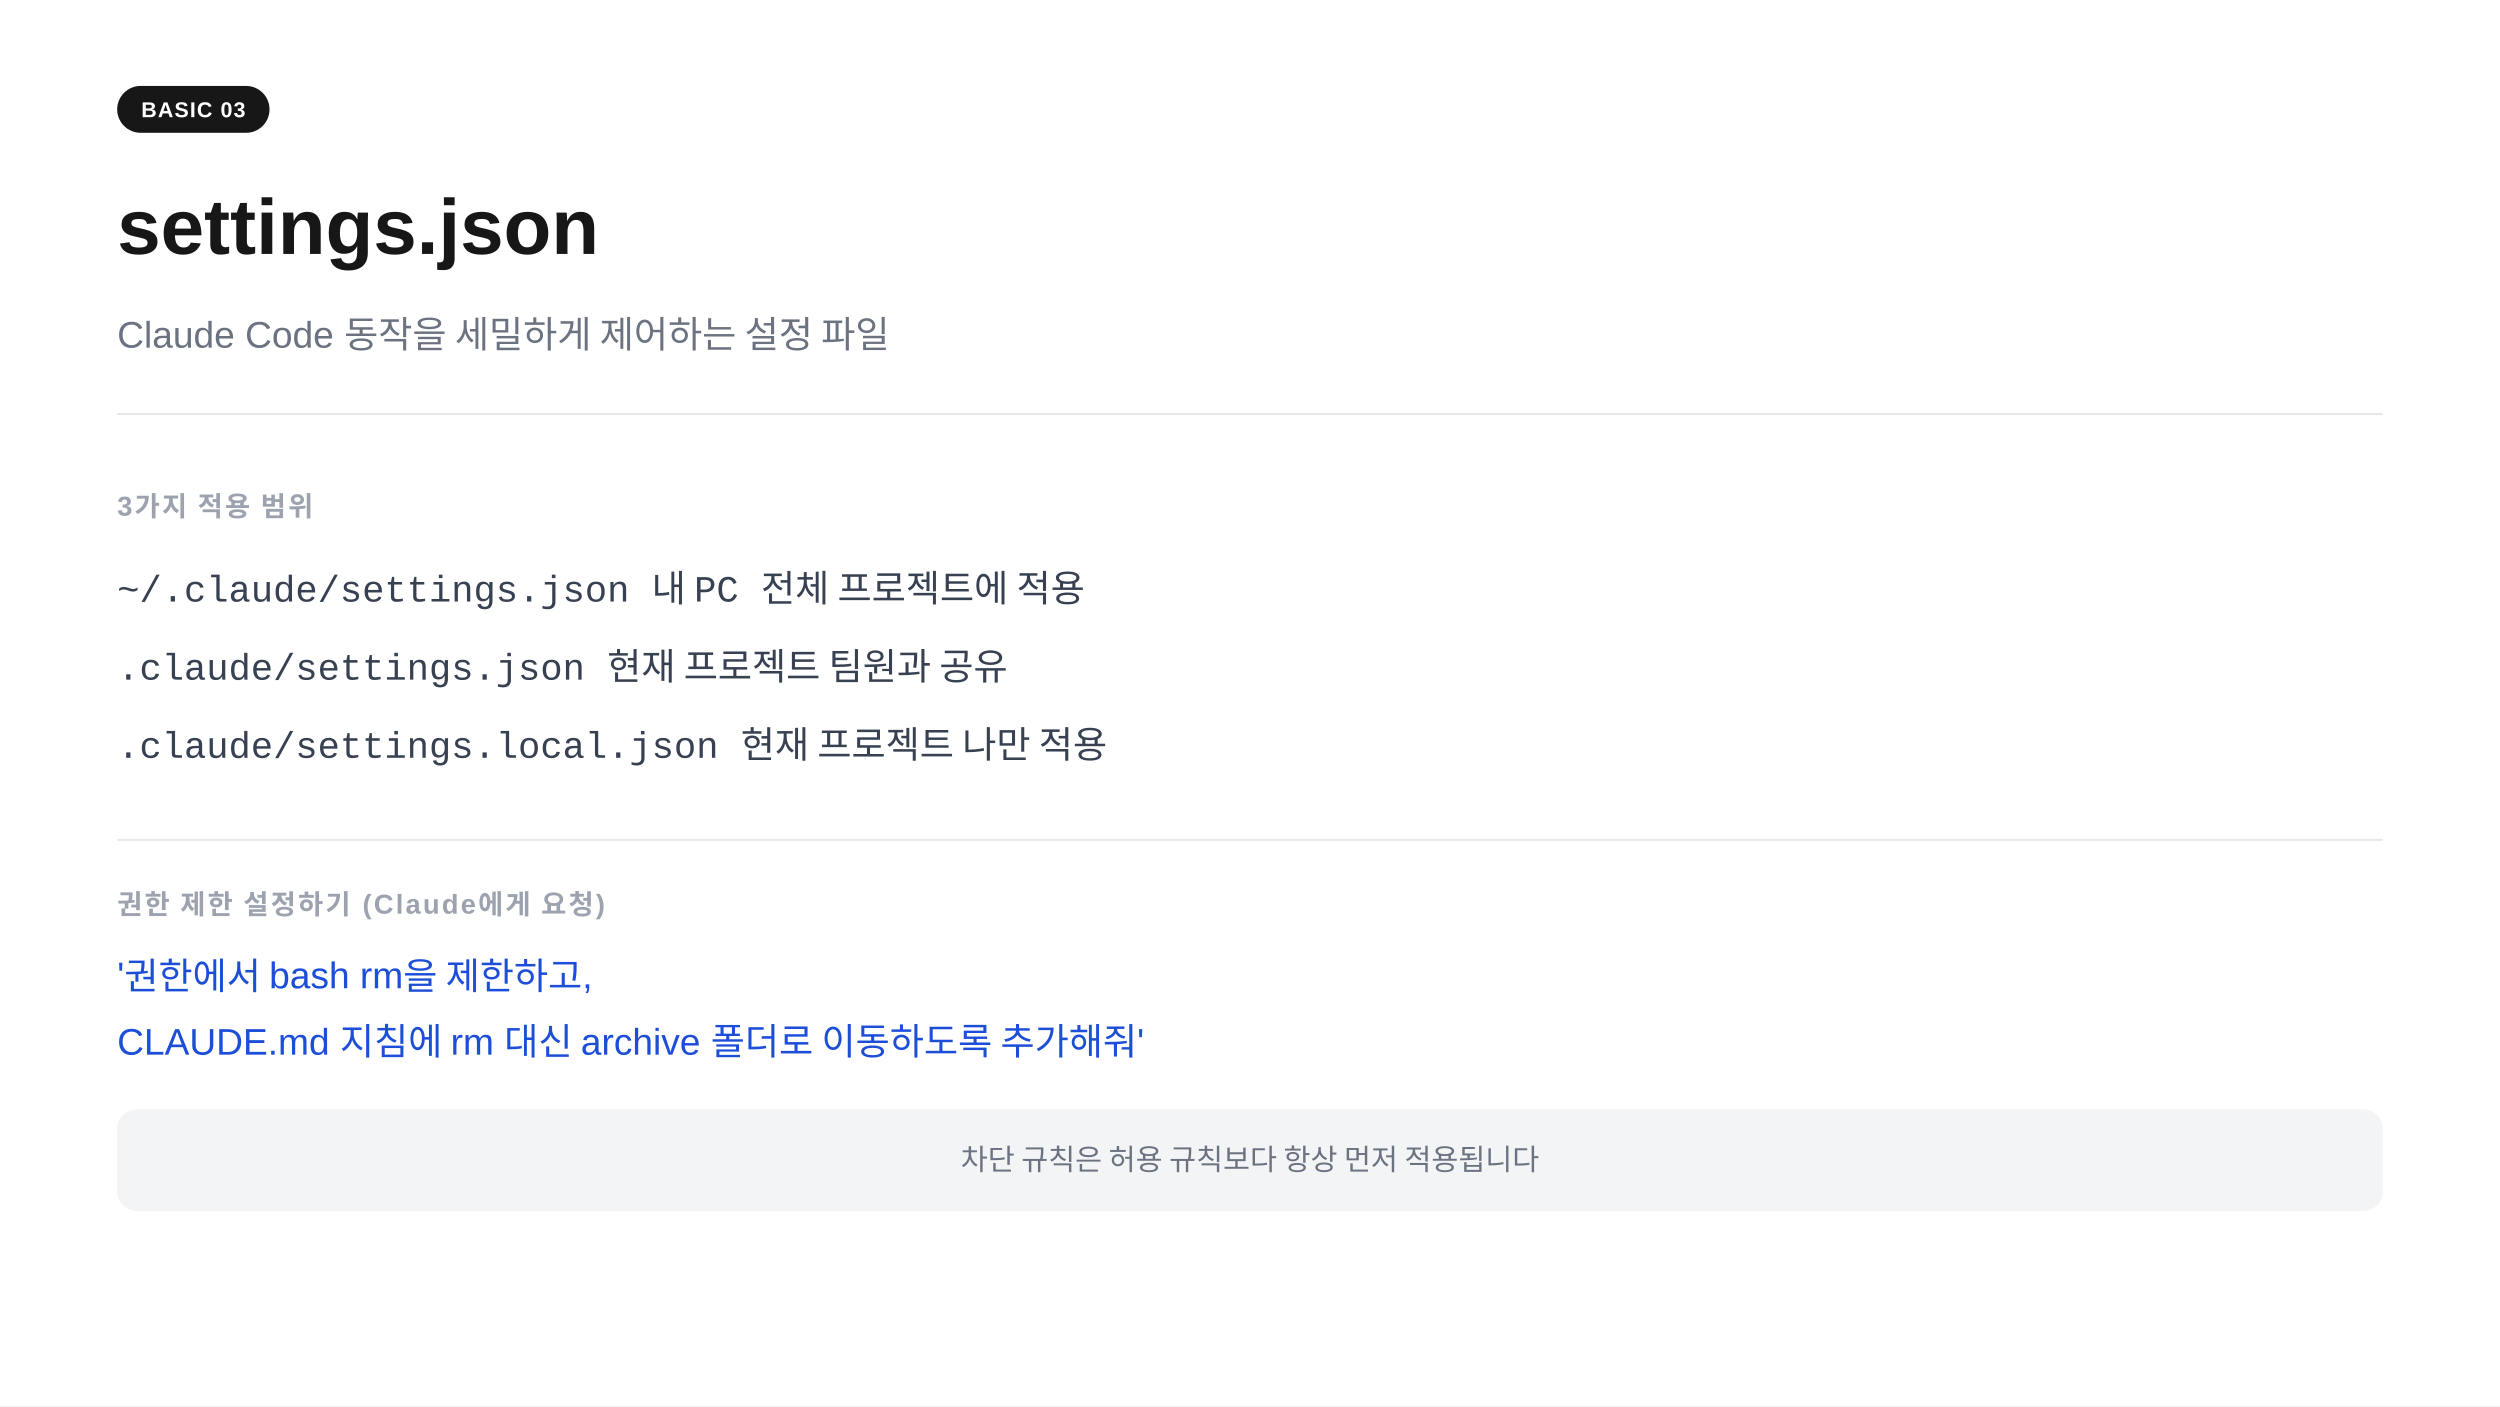
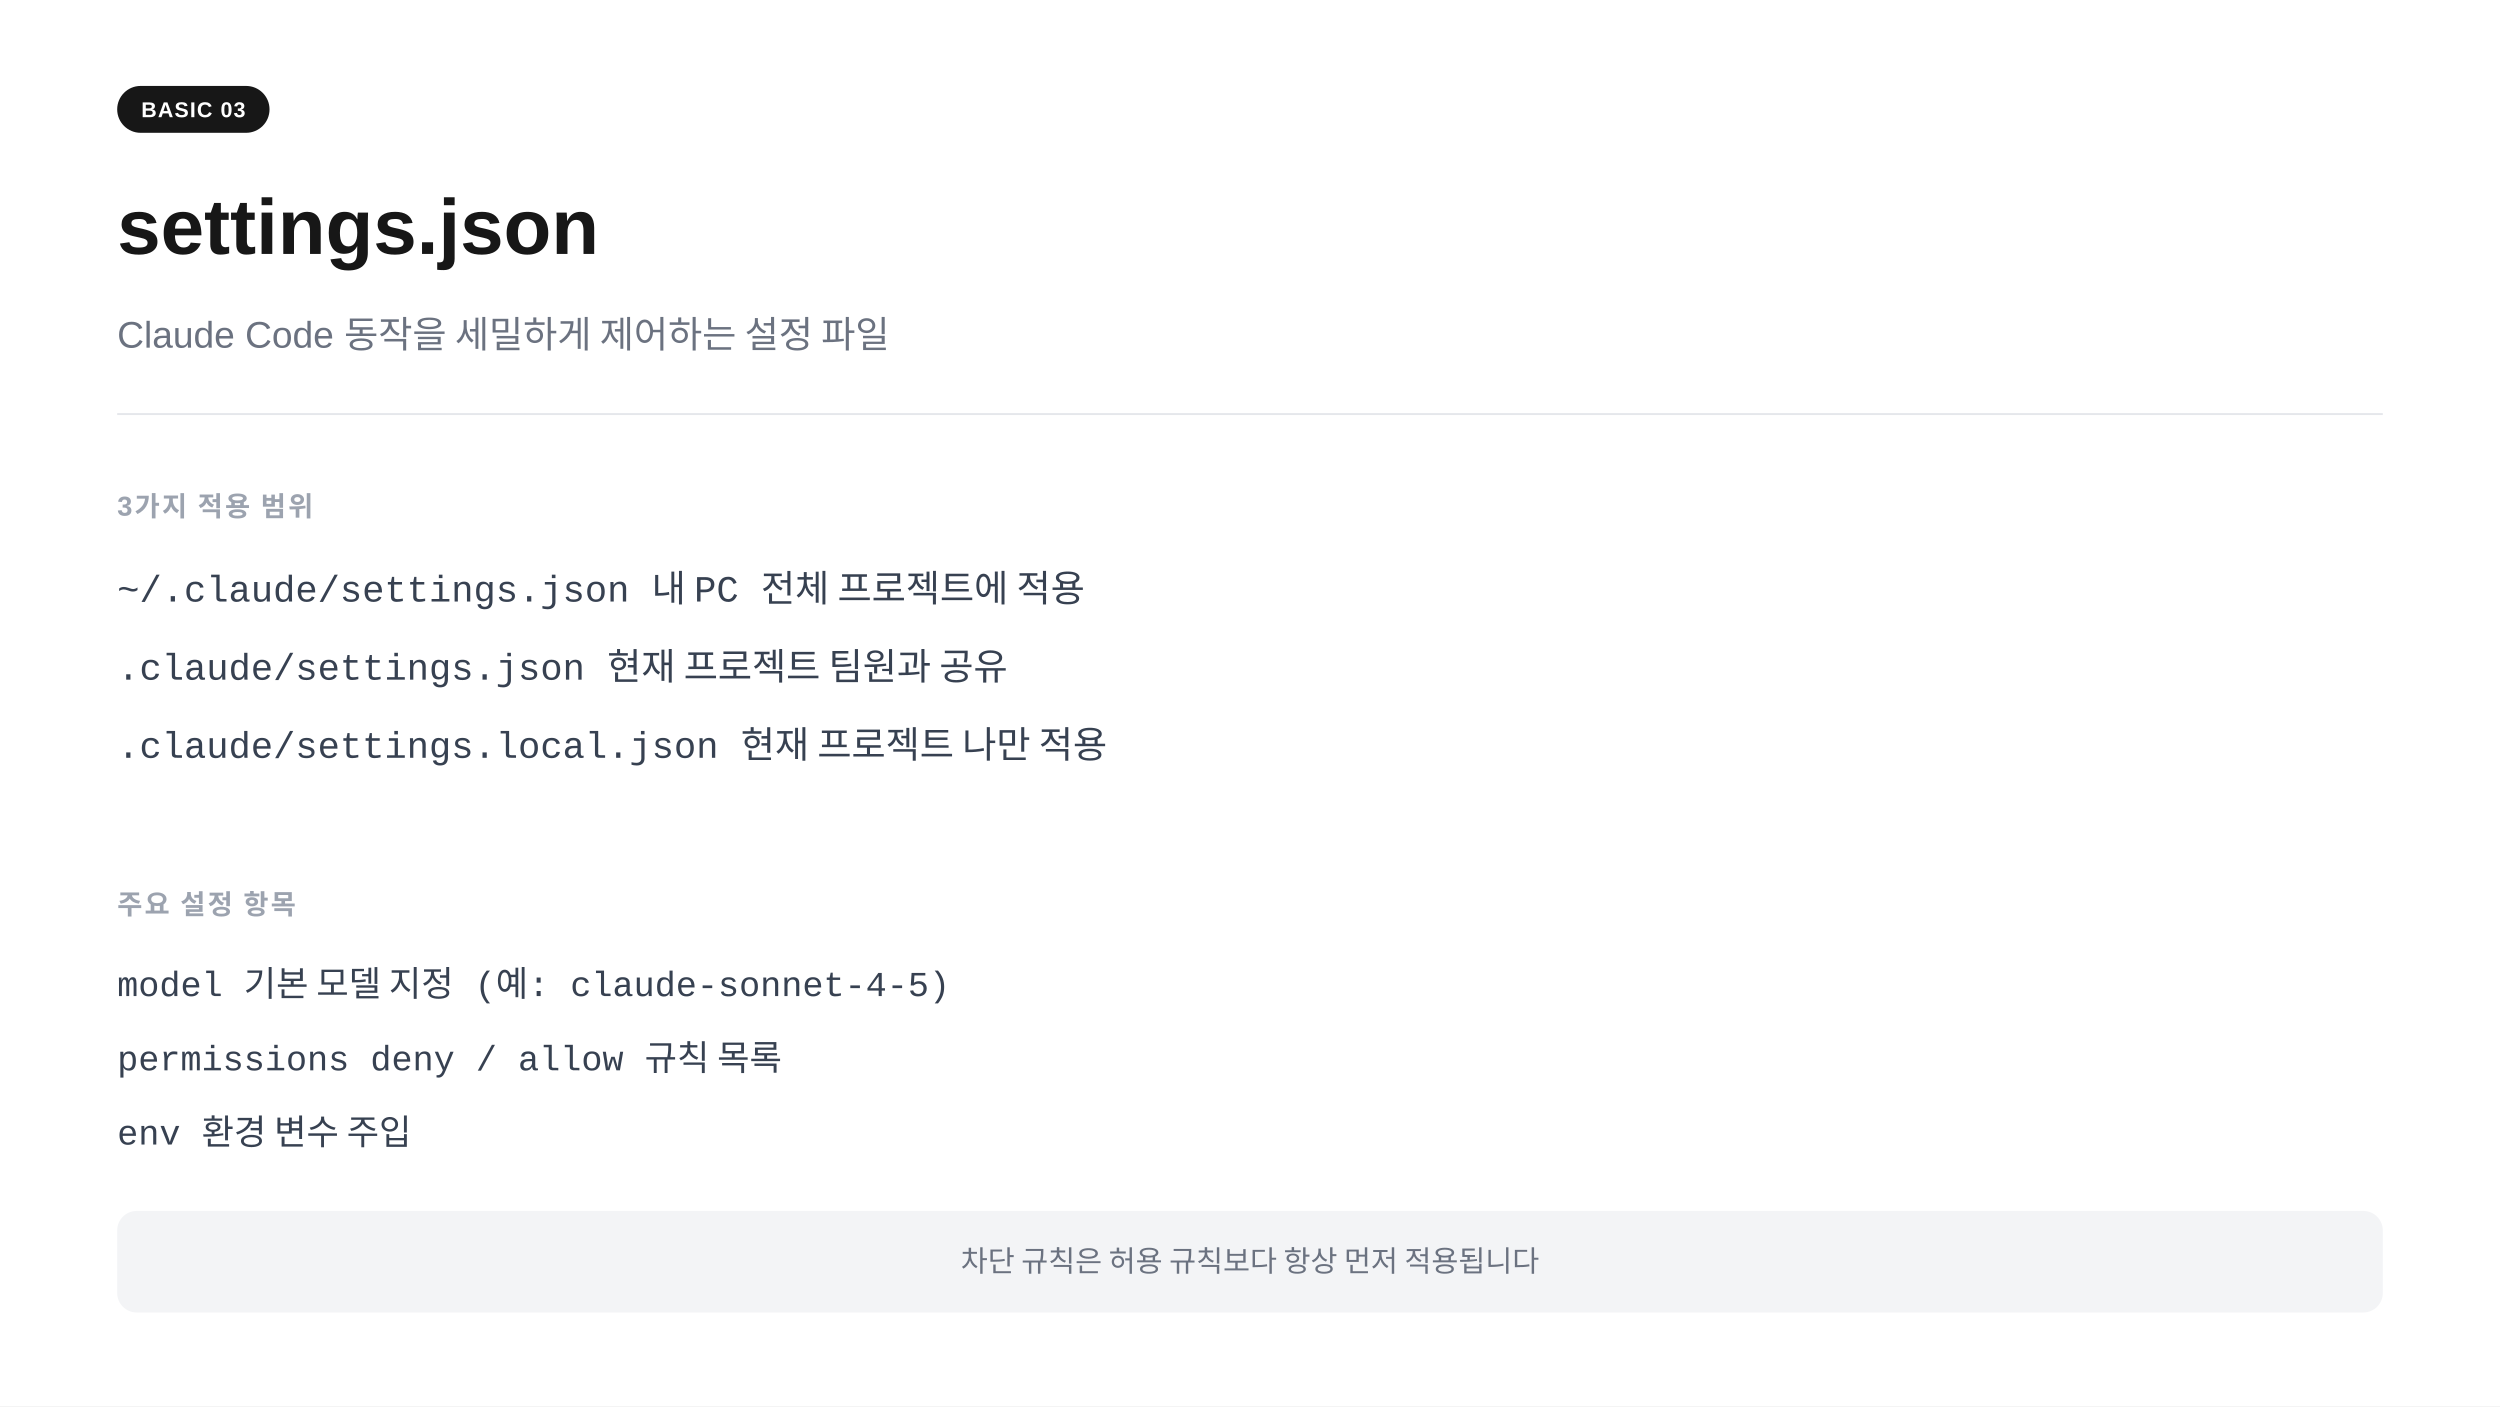
<svg xmlns="http://www.w3.org/2000/svg" width="1280" height="720" viewBox="0 0 1280 720">
  <rect width="1280" height="720" fill="#ffffff" />
  <rect x="60" y="44" width="78" height="24" rx="12" fill="#171717" />
  <text x="99" y="60" text-anchor="middle" font-family="-apple-system,BlinkMacSystemFont,'Segoe UI',Arial,sans-serif" font-size="11" font-weight="700" fill="#ffffff" letter-spacing="0.05em">BASIC 03</text>
  <text x="60" y="130" font-family="-apple-system,BlinkMacSystemFont,'Segoe UI',Arial,sans-serif" font-size="40" font-weight="700" fill="#171717">settings.json</text>
  <text x="60" y="178" font-family="-apple-system,BlinkMacSystemFont,'Segoe UI',Arial,sans-serif" font-size="19" fill="#6b7280">Claude Code 동작을 세밀하게 제어하는 설정 파일</text>
  <line x1="60" y1="212" x2="1220" y2="212" stroke="#e5e7eb" stroke-width="1" />
  <text x="60" y="264" font-family="-apple-system,BlinkMacSystemFont,'Segoe UI',Arial,sans-serif" font-size="14" font-weight="600" fill="#9ca3af" letter-spacing="0.08em">3가지 적용 범위</text>
  <text x="60" y="308" font-family="'Courier New',Courier,monospace" font-size="19" fill="#374151">~/.claude/settings.json          내 PC 전체 프로젝트에 적용</text>
  <text x="60" y="348" font-family="'Courier New',Courier,monospace" font-size="19" fill="#374151">.claude/settings.json             현재 프로젝트 팀원과 공유</text>
  <text x="60" y="388" font-family="'Courier New',Courier,monospace" font-size="19" fill="#374151">.claude/settings.local.json    현재 프로젝트 나만 적용</text>
-   <line x1="60" y1="430" x2="1220" y2="430" stroke="#e5e7eb" stroke-width="1" />
-   <text x="60" y="468" font-family="-apple-system,BlinkMacSystemFont,'Segoe UI',Arial,sans-serif" font-size="14" font-weight="600" fill="#9ca3af" letter-spacing="0.08em">권한 제한 설정하기  (Claude에게 요청)</text>
-   <text x="60" y="506" font-family="-apple-system,BlinkMacSystemFont,'Segoe UI',Arial,sans-serif" font-size="19" fill="#1d4ed8">'권한에서 bash rm을 제한하고,</text>
-   <text x="60" y="540" font-family="-apple-system,BlinkMacSystemFont,'Segoe UI',Arial,sans-serif" font-size="19" fill="#1d4ed8"> CLAUDE.md 지침에 rm 대신 archive 폴더로 이동하도록 추가해줘'</text>
-   <rect x="60" y="568" width="1160" height="52" rx="10" fill="#f3f4f6" />
-   <text x="640" y="599" text-anchor="middle" font-family="-apple-system,BlinkMacSystemFont,'Segoe UI',Arial,sans-serif" font-size="15" fill="#6b7280">차단 규칙은 허용 규칙보다 항상 먼저 적용됩니다</text>
+   <text x="60" y="468" font-family="-apple-system,BlinkMacSystemFont,'Segoe UI',Arial,sans-serif" font-size="14" font-weight="600" fill="#9ca3af" letter-spacing="0.08em">주요 설정 항목</text>
+   <text x="60" y="510" font-family="'Courier New',Courier,monospace" font-size="18" fill="#374151">model          기본 모델 지정  (예: claude-sonnet-4-5)</text>
+   <text x="60" y="548" font-family="'Courier New',Courier,monospace" font-size="18" fill="#374151">permissions    deny / allow 규칙 목록</text>
+   <text x="60" y="586" font-family="'Courier New',Courier,monospace" font-size="18" fill="#374151">env            환경 변수 주입</text>
+   <rect x="60" y="620" width="1160" height="52" rx="10" fill="#f3f4f6" />
+   <text x="640" y="651" text-anchor="middle" font-family="-apple-system,BlinkMacSystemFont,'Segoe UI',Arial,sans-serif" font-size="15" fill="#6b7280">차단 규칙은 허용 규칙보다 항상 먼저 적용됩니다</text>
</svg>
